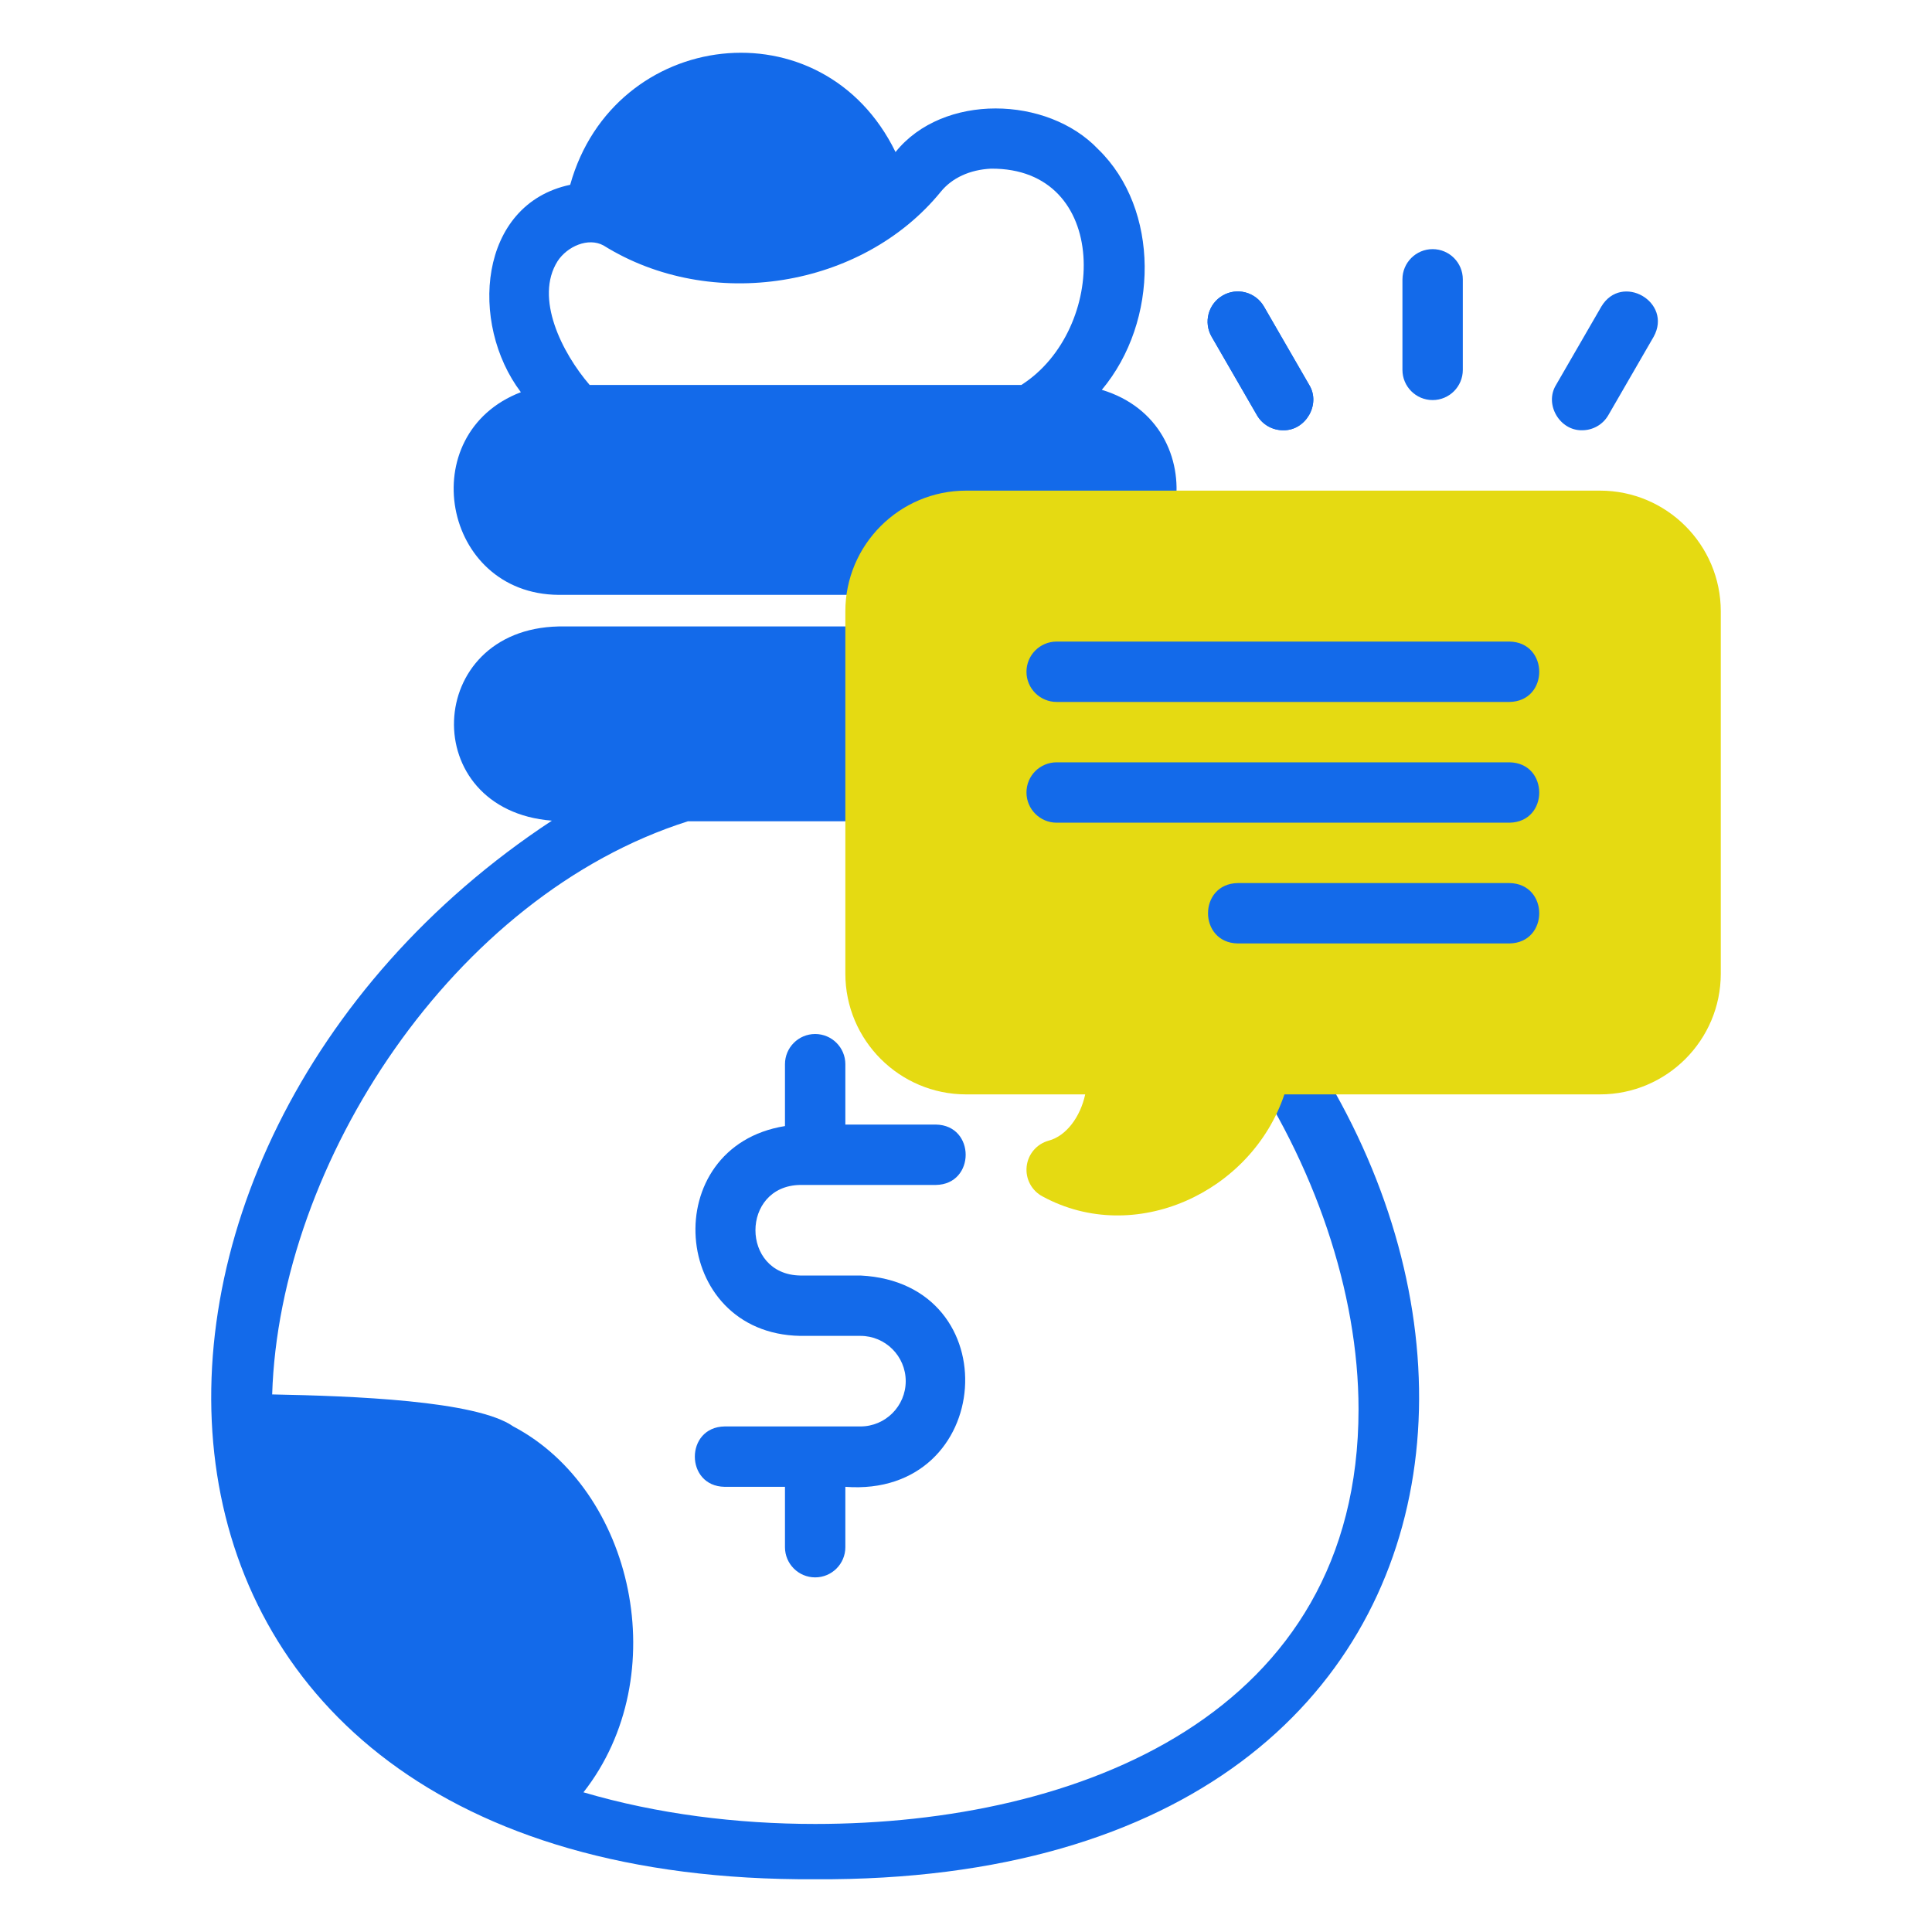
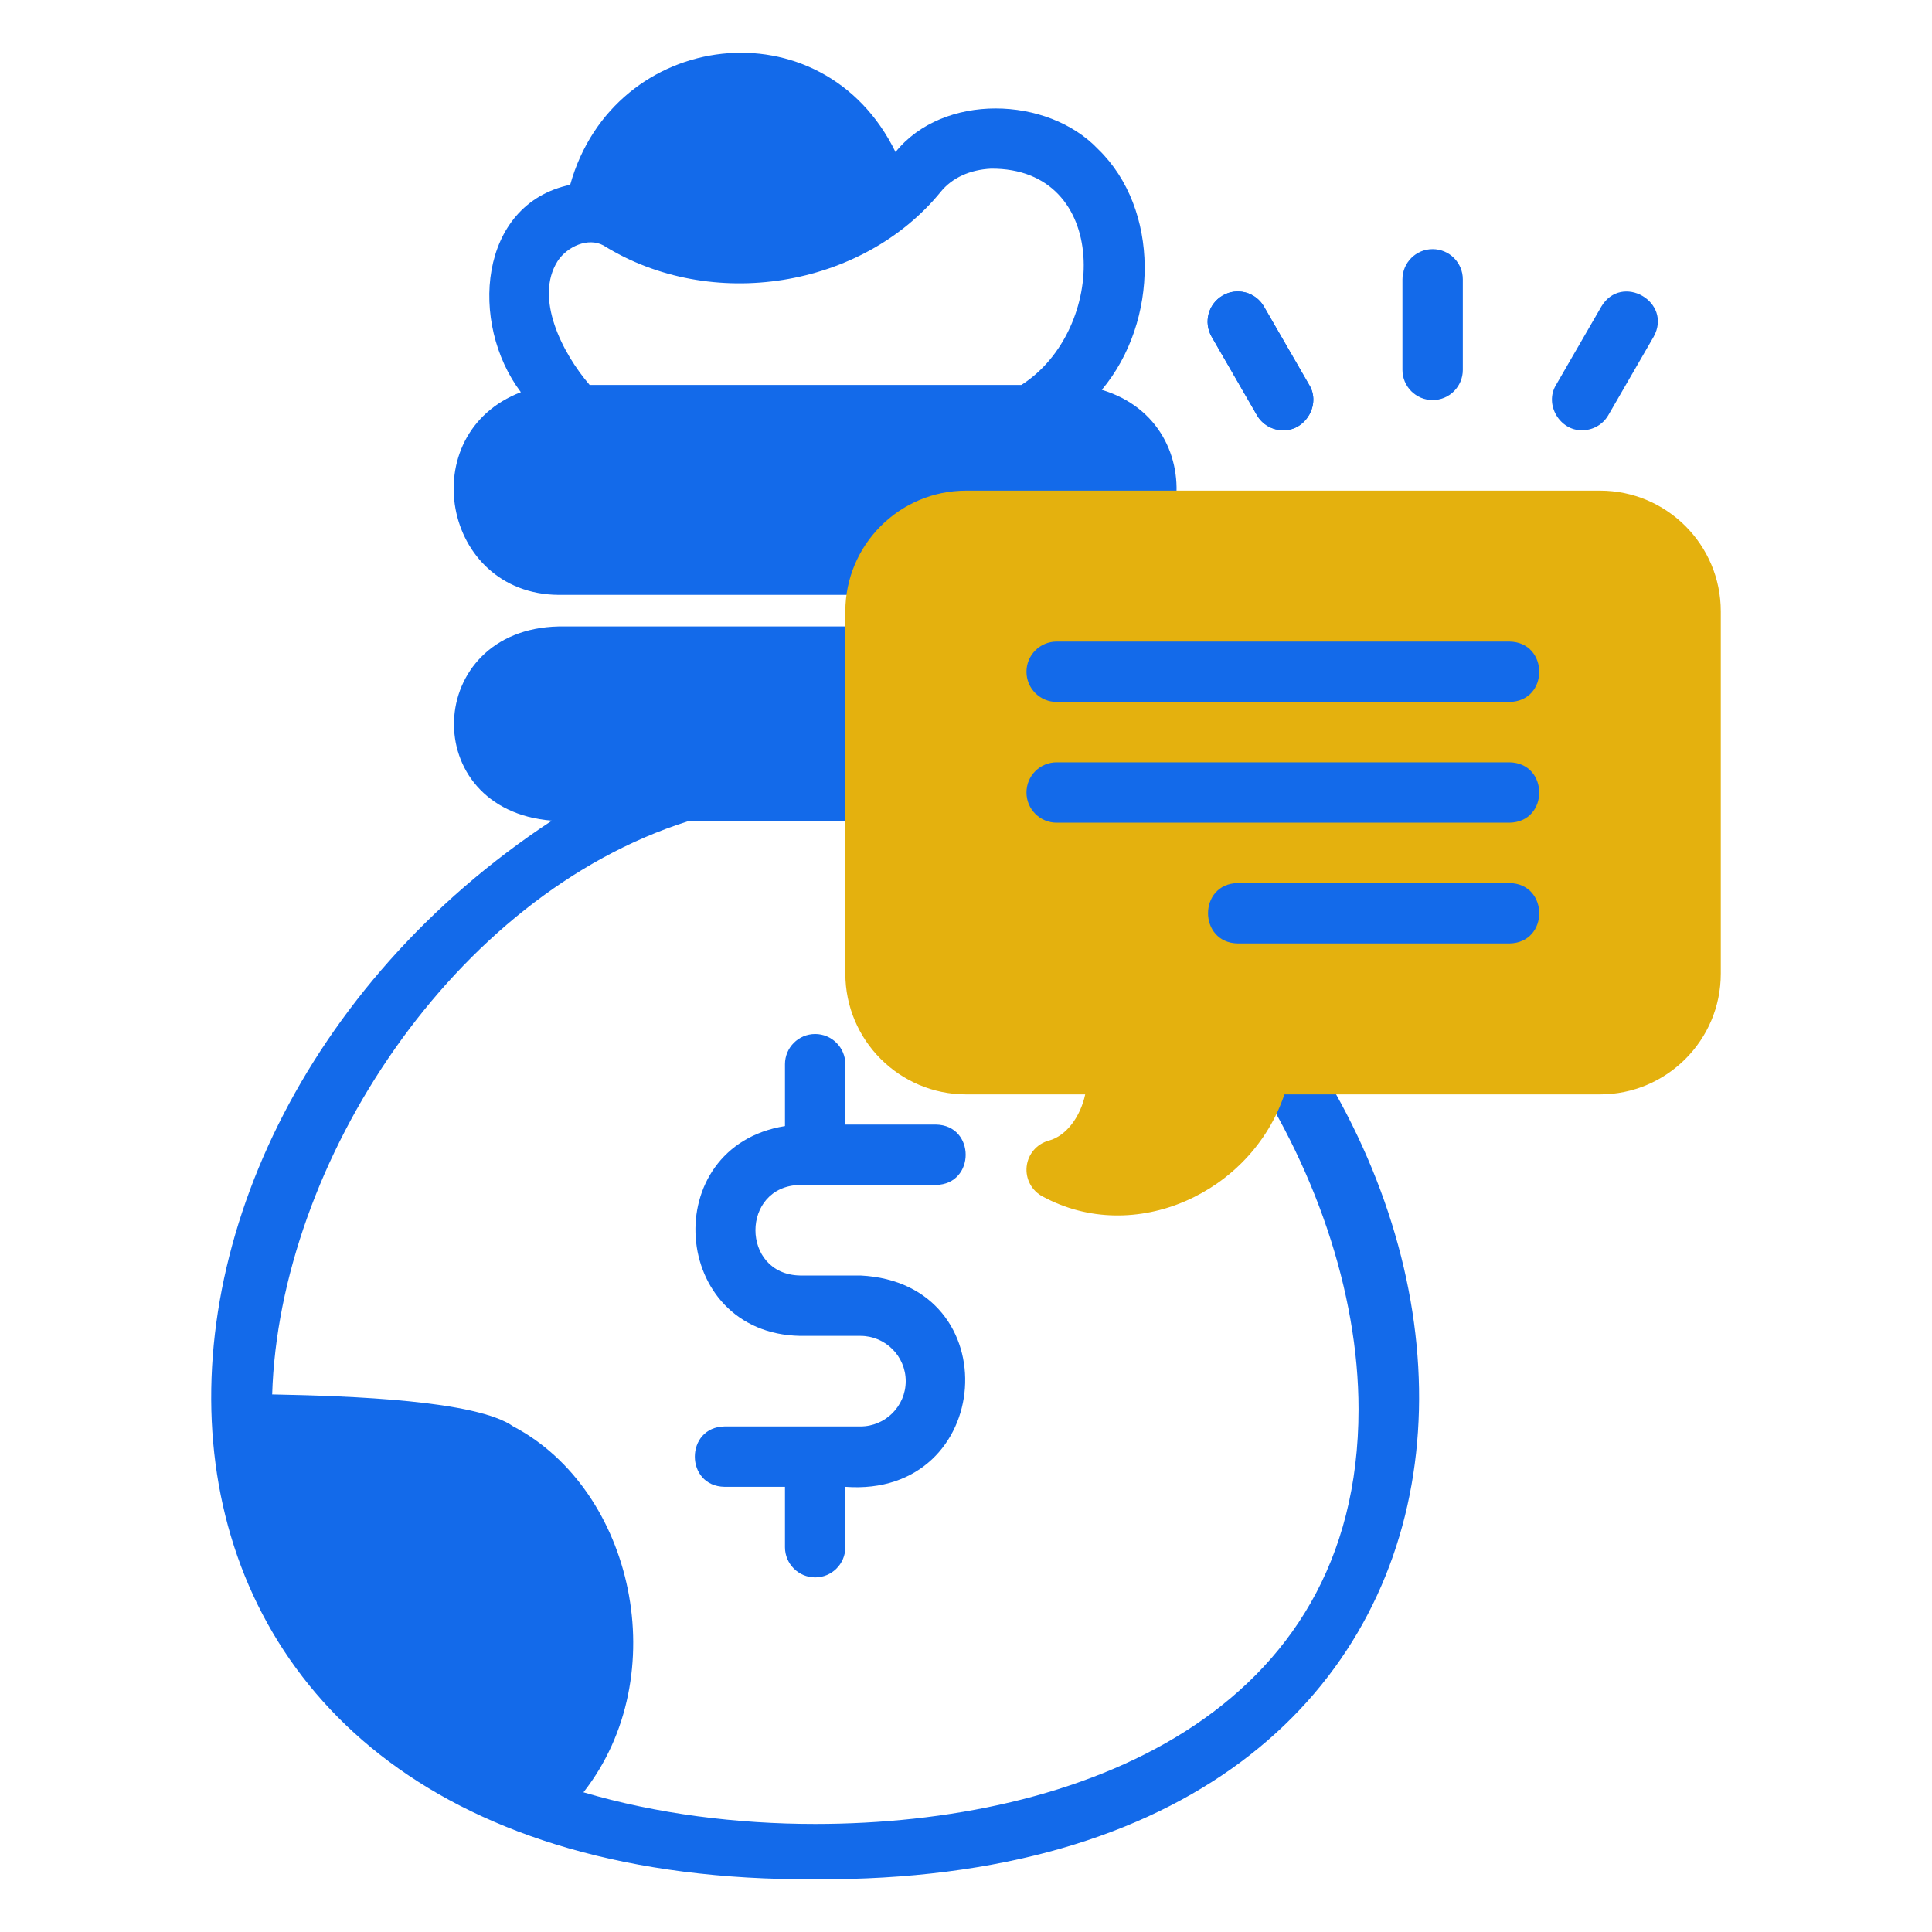
<svg xmlns="http://www.w3.org/2000/svg" width="40" height="40" viewBox="0 0 40 40" fill="none">
  <path d="M29.661 8.283C29.316 8.283 29.036 8.003 29.036 7.658V5.783C29.036 5.438 29.316 5.158 29.661 5.158C30.006 5.158 30.286 5.438 30.286 5.783V7.658C30.286 8.003 30.006 8.283 29.661 8.283Z" fill="#136aea" />
  <path d="M26.565 8.908C26.349 8.908 26.139 8.796 26.023 8.595L25.086 6.972C24.913 6.673 25.015 6.291 25.315 6.118C25.613 5.945 25.995 6.047 26.169 6.347L27.106 7.97C27.352 8.371 27.031 8.92 26.565 8.908Z" fill="#136aea" />
  <path d="M26.565 8.908C26.349 8.908 26.139 8.796 26.023 8.595L25.086 6.972C24.913 6.673 25.015 6.291 25.315 6.118C25.613 5.945 25.995 6.047 26.169 6.347L27.106 7.97C27.352 8.371 27.031 8.92 26.565 8.908Z" fill="#136aea" />
  <path d="M32.757 8.908C32.292 8.919 31.97 8.371 32.216 7.97C32.216 7.97 33.154 6.347 33.154 6.347C33.576 5.642 34.635 6.253 34.237 6.972C34.237 6.972 33.299 8.595 33.299 8.595C33.183 8.796 32.973 8.908 32.757 8.908Z" fill="#136aea" />
  <path d="M17.815 26.408H16.565C15.333 26.386 15.332 24.555 16.565 24.533H19.377C20.198 24.52 20.199 23.297 19.377 23.283H17.502V22.033C17.502 21.688 17.222 21.408 16.877 21.408C16.532 21.408 16.252 21.688 16.252 22.033V23.314C13.602 23.739 13.87 27.607 16.565 27.658H17.815C18.331 27.658 18.752 28.078 18.752 28.596C18.752 29.112 18.331 29.533 17.815 29.533H15.002C14.181 29.546 14.18 30.77 15.002 30.783H16.252V32.033C16.252 32.378 16.532 32.658 16.877 32.658C17.222 32.658 17.502 32.378 17.502 32.033V30.783C20.595 31.016 20.906 26.56 17.815 26.408Z" fill="#136aea" />
  <path d="M22.328 16.991C25.117 16.771 24.987 13.031 22.189 12.97H11.565C8.772 13.03 8.632 16.77 11.426 16.991C1.128 23.769 1.421 38.997 16.877 38.908C32.335 38.997 32.624 23.767 22.328 16.991ZM16.877 37.763C15.256 37.763 13.604 37.557 12.08 37.108C13.975 34.693 13.119 30.845 10.627 29.533C9.864 28.996 7.294 28.902 5.635 28.87C5.784 24.067 9.394 18.54 14.242 17.004H19.512C24.464 18.573 28.127 24.306 28.127 29.178C28.127 35.508 22.316 37.763 16.877 37.763Z" fill="#136aea" />
  <path d="M11.565 12.316H22.19C24.7 12.288 25.195 8.791 22.812 8.071C24.005 6.645 24.01 4.324 22.738 3.091C21.686 1.981 19.52 1.927 18.541 3.148C17.034 0.058 12.709 0.587 11.805 3.826C9.899 4.228 9.71 6.7 10.784 8.12C8.55 8.976 9.148 12.298 11.565 12.316ZM11.545 5.406C11.744 5.102 12.177 4.909 12.495 5.082C14.717 6.468 17.85 5.968 19.478 3.97C19.711 3.683 20.079 3.514 20.515 3.492C22.997 3.471 22.931 6.835 21.146 7.97H12.208C11.635 7.304 11.062 6.168 11.545 5.406Z" fill="#136aea" />
-   <path d="M33.127 10.158H20.002C18.624 10.158 17.502 11.279 17.502 12.658V20.158C17.502 21.537 18.624 22.658 20.002 22.658H22.468C22.368 23.122 22.078 23.517 21.715 23.615C21.466 23.682 21.284 23.894 21.256 24.15C21.228 24.406 21.359 24.653 21.587 24.772C23.491 25.806 25.91 24.692 26.592 22.658H33.127C34.505 22.658 35.627 21.537 35.627 20.158V12.658C35.627 11.279 34.506 10.158 33.127 10.158Z" fill="#e5da12" />
+   <path d="M33.127 10.158H20.002C18.624 10.158 17.502 11.279 17.502 12.658V20.158C17.502 21.537 18.624 22.658 20.002 22.658H22.468C22.368 23.122 22.078 23.517 21.715 23.615C21.466 23.682 21.284 23.894 21.256 24.15C21.228 24.406 21.359 24.653 21.587 24.772C23.491 25.806 25.91 24.692 26.592 22.658H33.127C34.505 22.658 35.627 21.537 35.627 20.158V12.658C35.627 11.279 34.506 10.158 33.127 10.158Z" fill="#e4b10e" />
  <path d="M31.252 14.533H21.877C21.532 14.533 21.252 14.253 21.252 13.908C21.252 13.562 21.532 13.283 21.877 13.283H31.252C32.071 13.296 32.076 14.519 31.252 14.533Z" fill="#136aea" />
  <path d="M31.252 17.033H21.877C21.532 17.033 21.252 16.753 21.252 16.408C21.252 16.062 21.532 15.783 21.877 15.783H31.252C32.071 15.796 32.076 17.019 31.252 17.033Z" fill="#136aea" />
  <path d="M31.252 19.533H25.627C24.807 19.52 24.804 18.297 25.627 18.283H31.252C32.072 18.296 32.075 19.519 31.252 19.533Z" fill="#136aea" />
</svg>
